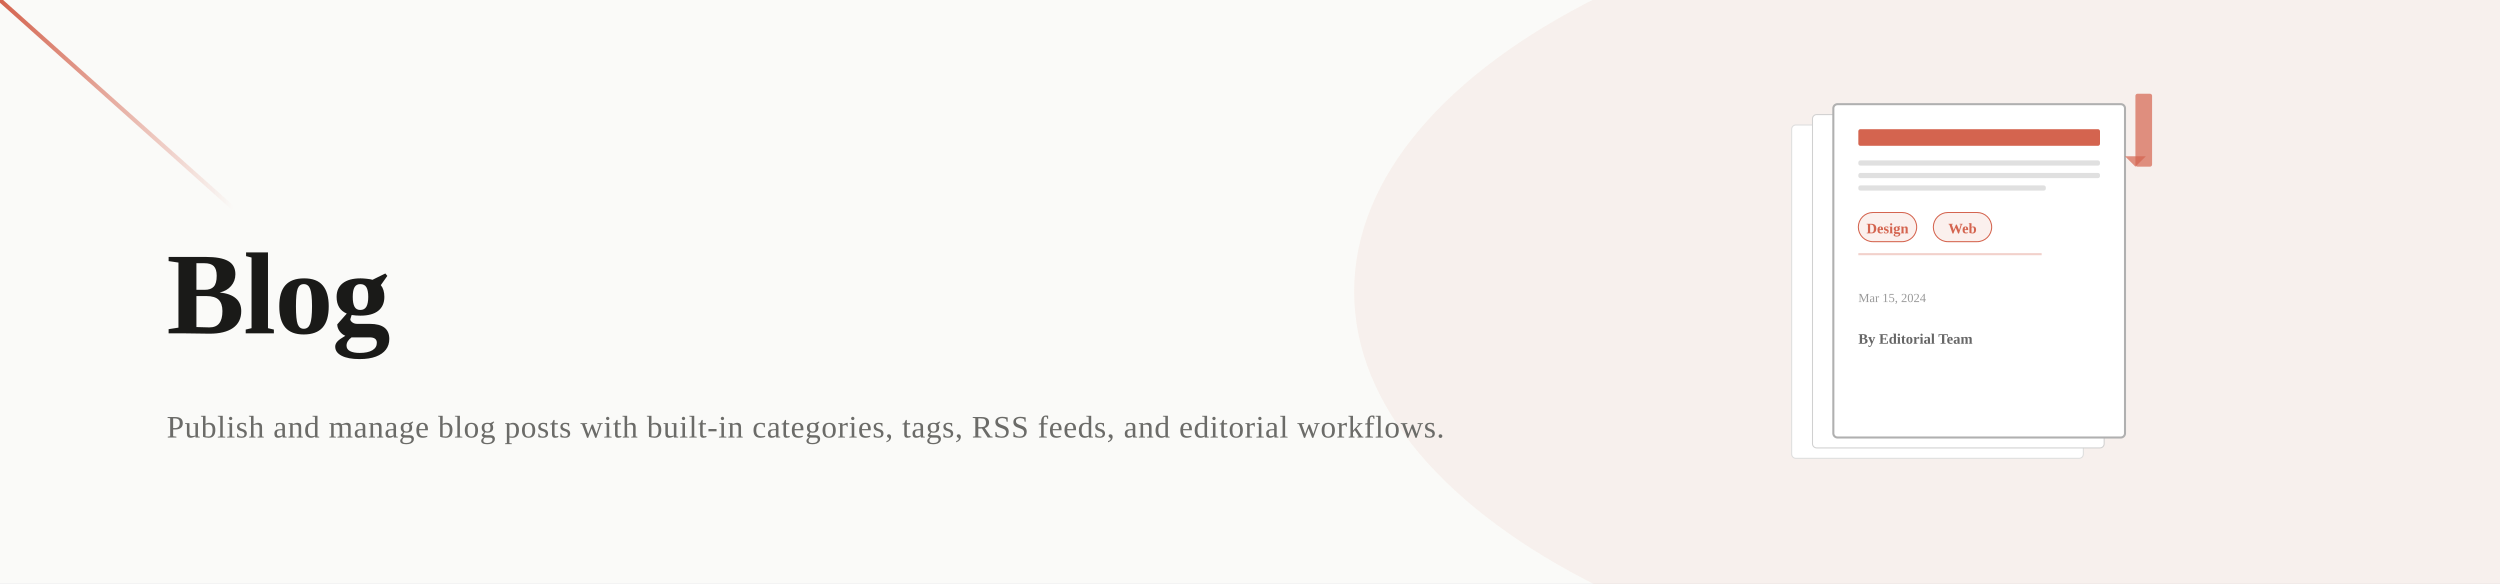
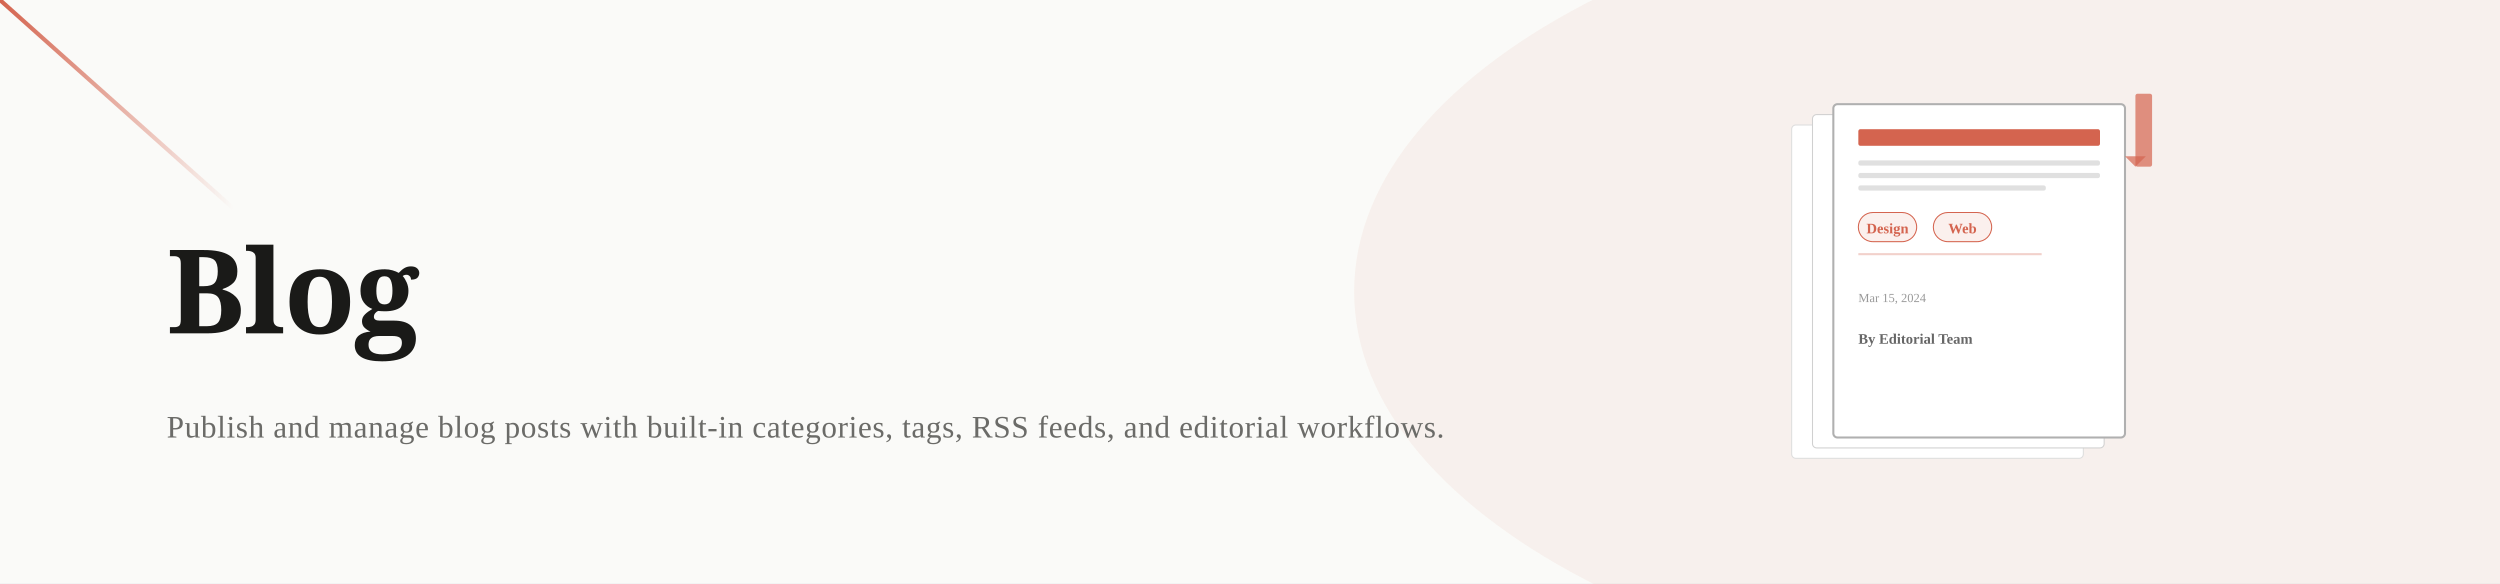
<svg xmlns="http://www.w3.org/2000/svg" viewBox="0 0 1200 280">
  <defs>
    <style>
      @keyframes pageFlip { 0%, 10% { transform: rotateY(0deg) rotateZ(0deg); } 35%, 65% { transform: rotateY(-25deg) rotateZ(-2deg); } 90%, 100% { transform: rotateY(0deg) rotateZ(0deg); } }
      @keyframes textPulse { 0%, 100% { opacity: 0.4; } 50% { opacity: 0.8; } }
      .page { animation: pageFlip 4s ease-in-out infinite; }
      .page-1 { animation-delay: 0s; }
      .page-2 { animation-delay: 1s; }
      .page-3 { animation-delay: 2s; }
      .text-line { animation: textPulse 2.5s ease-in-out infinite; }
      .text-line-1 { animation-delay: 0s; }
      .text-line-2 { animation-delay: 0.3s; }
      .text-line-3 { animation-delay: 0.6s; }
    </style>
  </defs>
  <rect width="1200" height="280" fill="#fafaf8" />
  <ellipse cx="1050" cy="140" rx="400" ry="200" fill="rgba(220, 130, 103, 0.08)" />
  <line x="80" y="100" x2="112" y2="100" stroke="url(#dividerGrad)" stroke-width="2" rx="2" />
  <defs>
    <linearGradient id="dividerGrad" x1="0%" y1="0%" x2="100%" y2="0%">
      <stop offset="0%" style="stop-color:#d4644f;stop-opacity:1" />
      <stop offset="100%" style="stop-color:#d4644f;stop-opacity:0" />
    </linearGradient>
  </defs>
-   <text x="80" y="160" font-size="56" font-weight="700" fill="#1a1a18" letter-spacing="-0.5">Blog</text>
+   <text x="80" y="160" font-size="56" font-weight="700" fill="#1a1a18" letter-spacing="-0.5" font-family="Hoefler Text, Georgia, serif">Blog</text>
  <text x="80" y="210" font-size="15" fill="#6b6b68" font-weight="400" letter-spacing="0.3">Publish and manage blog posts with built-in categories, tags, RSS feeds, and editorial workflows.</text>
  <g transform="translate(850, 60)">
    <g class="page page-3">
      <rect x="10" y="0" width="140" height="160" fill="white" stroke="#ddd" stroke-width="0.5" rx="2" />
      <rect x="22" y="12" width="116" height="6" fill="#d4644f" opacity="0.3" rx="1" />
      <rect x="22" y="25" width="116" height="3" fill="#ccc" rx="1" />
      <rect x="22" y="32" width="116" height="3" fill="#ccc" rx="1" />
      <rect x="22" y="39" width="116" height="3" fill="#ccc" rx="1" />
      <rect x="22" y="52" width="80" height="3" fill="#ccc" rx="1" />
    </g>
    <g class="page page-2">
      <rect x="20" y="-5" width="140" height="160" fill="white" stroke="#d0d0d0" stroke-width="0.5" rx="2" />
      <rect x="32" y="7" width="116" height="7" fill="#d4644f" rx="1" />
      <rect x="32" y="22" width="116" height="3" fill="#ddd" rx="1" />
      <rect x="32" y="29" width="116" height="3" fill="#ddd" rx="1" />
      <rect x="32" y="36" width="116" height="3" fill="#ddd" rx="1" />
      <rect x="32" y="50" width="90" height="3" fill="#ddd" rx="1" />
      <circle cx="42" cy="72" r="4" fill="#d4644f" opacity="0.6" />
      <text class="text-line text-line-1" x="55" y="76" font-size="8" fill="#999">Featured highlight</text>
    </g>
    <g class="page page-1">
      <rect x="30" y="-10" width="140" height="160" fill="white" stroke="#b0b0b0" stroke-width="1" rx="2" />
      <rect x="42" y="2" width="116" height="8" fill="#d4644f" rx="1" />
      <rect class="text-line text-line-1" x="42" y="17" width="116" height="2.5" fill="#e0e0e0" rx="1" />
      <rect class="text-line text-line-2" x="42" y="23" width="116" height="2.5" fill="#e0e0e0" rx="1" />
      <rect class="text-line text-line-3" x="42" y="29" width="90" height="2.5" fill="#e0e0e0" rx="1" />
      <rect x="42" y="42" width="28" height="14" fill="rgba(212, 100, 79, 0.1)" stroke="#d4644f" stroke-width="0.5" rx="7" />
      <text x="56" y="52" font-size="7" fill="#d4644f" text-anchor="middle" font-weight="600">Design</text>
      <rect x="78" y="42" width="28" height="14" fill="rgba(212, 100, 79, 0.1)" stroke="#d4644f" stroke-width="0.5" rx="7" />
      <text x="92" y="52" font-size="7" fill="#d4644f" text-anchor="middle" font-weight="600">Web</text>
      <line x1="42" y1="62" x2="130" y2="62" stroke="#d4644f" stroke-width="1" opacity="0.3" />
      <text x="42" y="85" font-size="6" fill="#999">Mar 15, 2024</text>
      <text x="42" y="105" font-size="7" fill="#666" font-weight="600">By Editorial Team</text>
    </g>
    <rect x="175" y="-15" width="8" height="35" fill="#d4644f" rx="1" opacity="0.7" />
    <polygon points="175,20 170,15 180,15" fill="#d4644f" opacity="0.7" />
  </g>
</svg>
